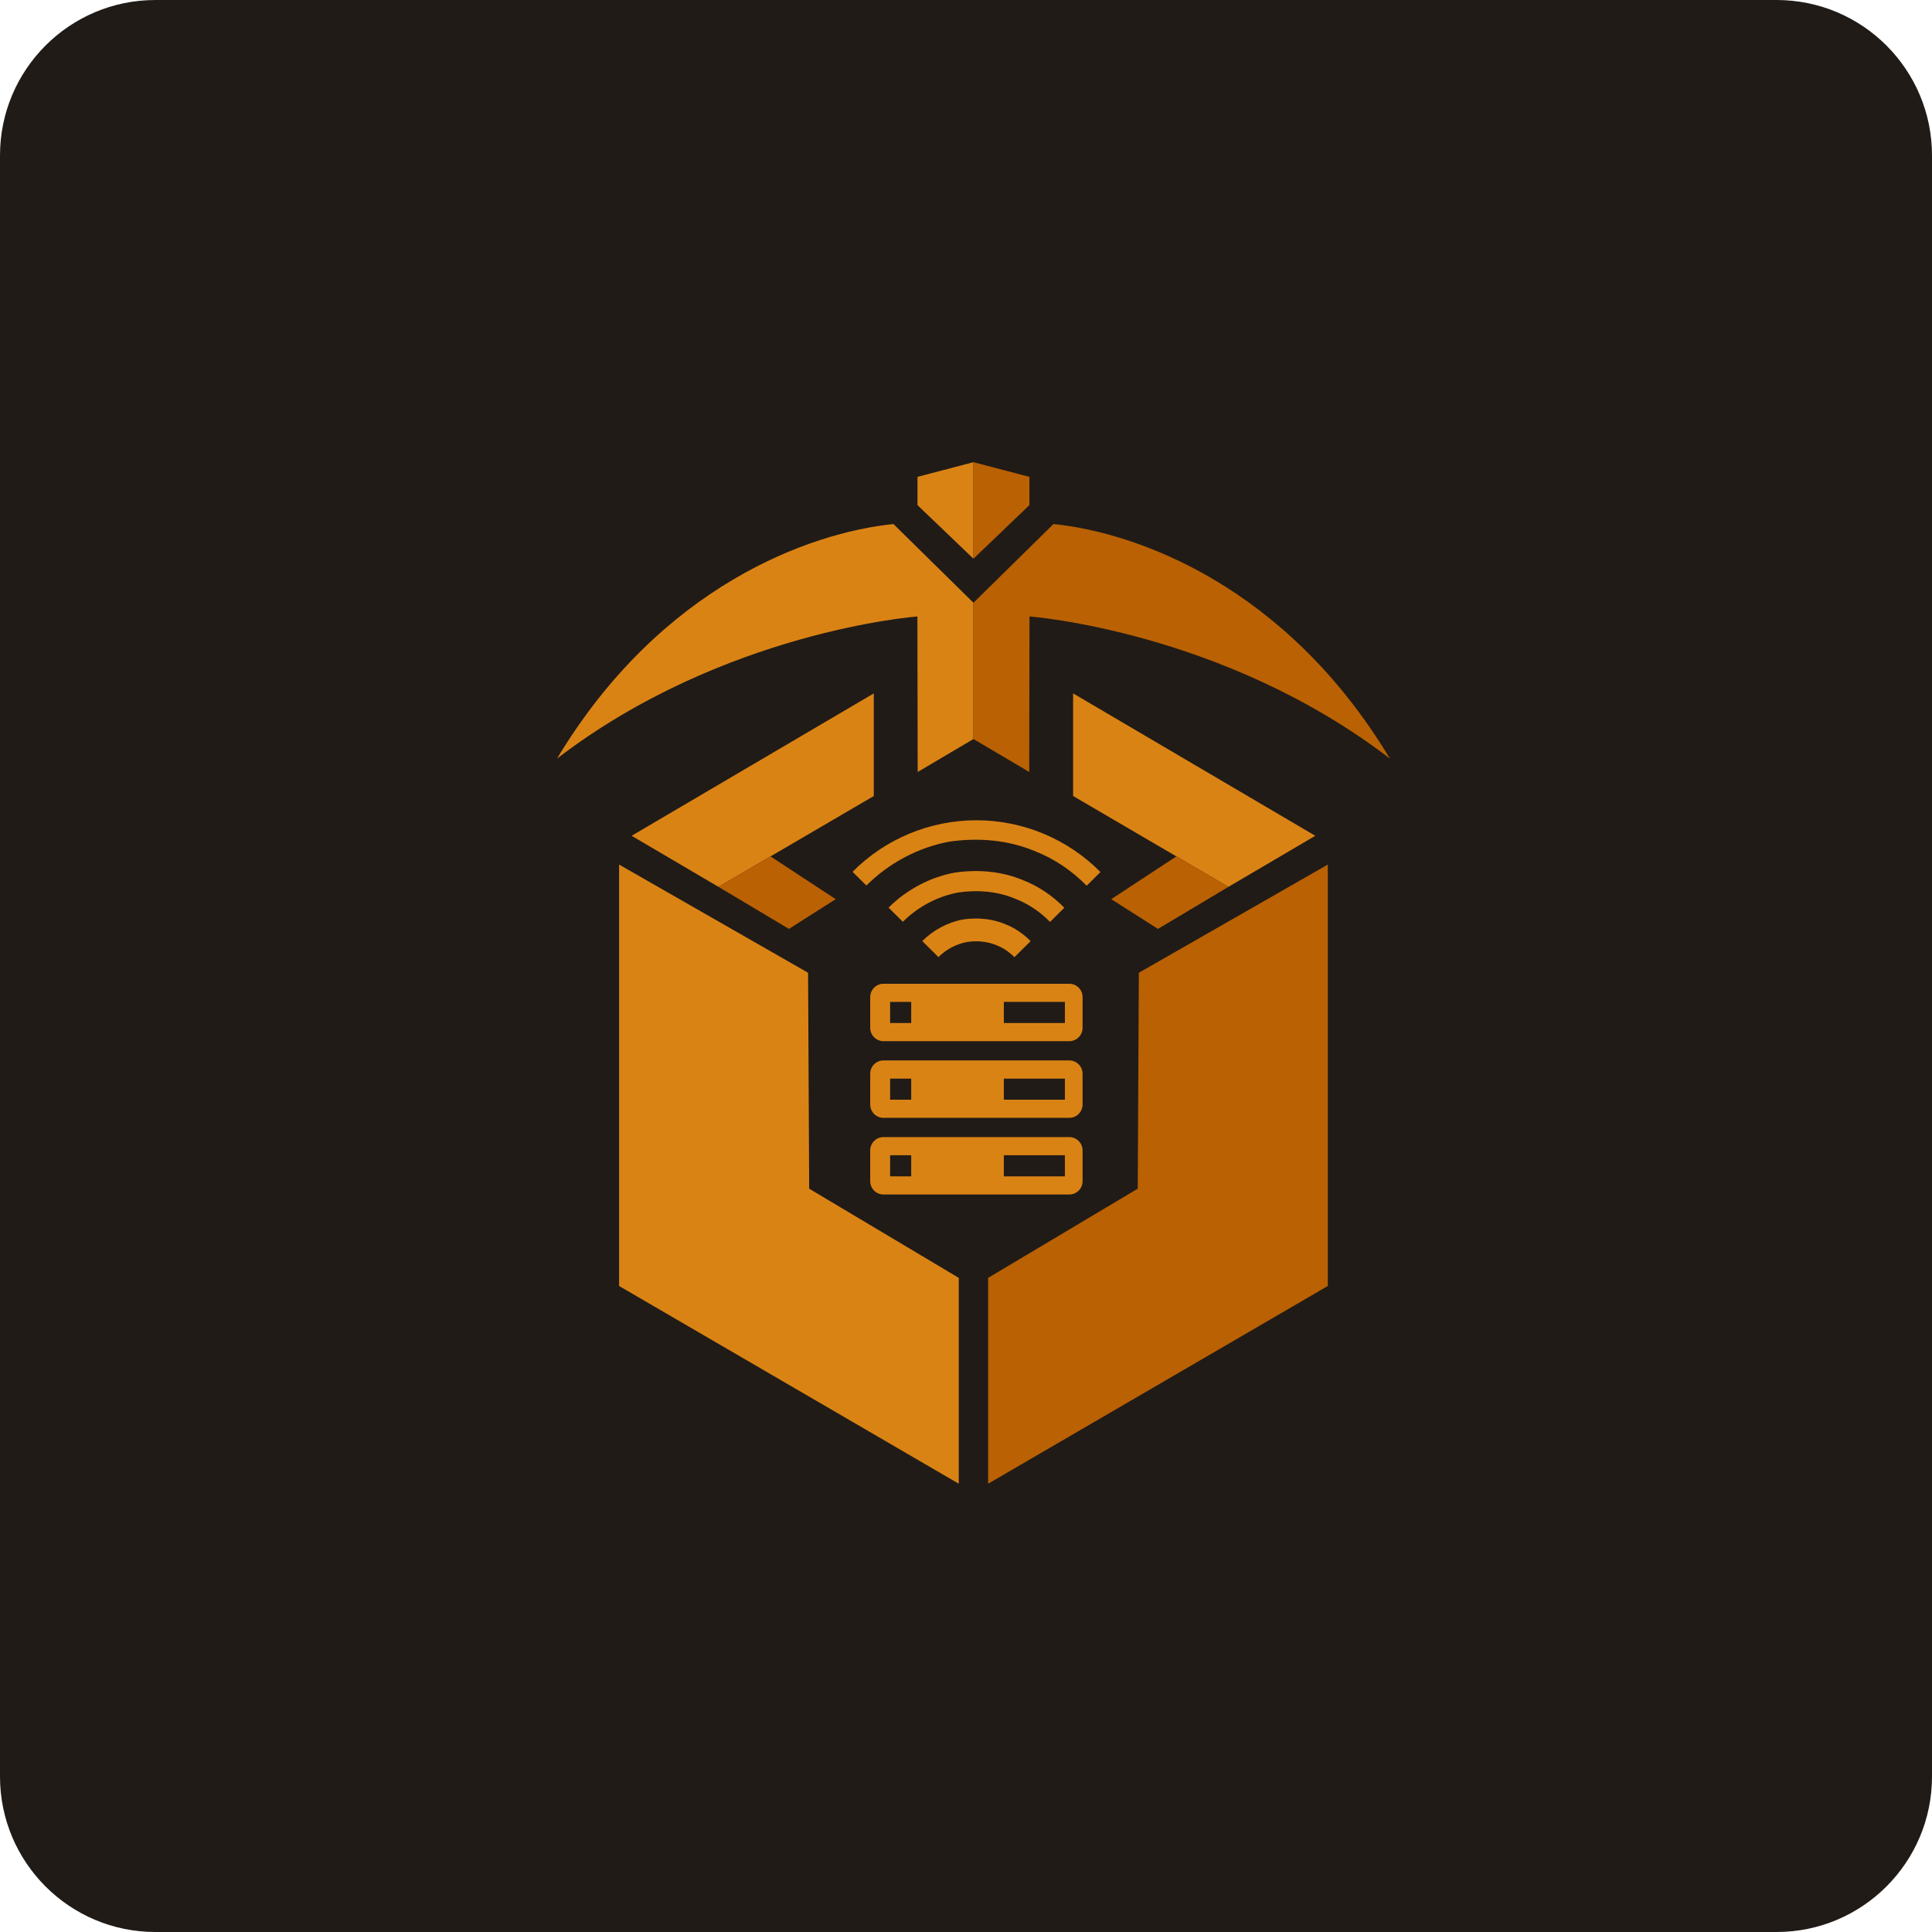
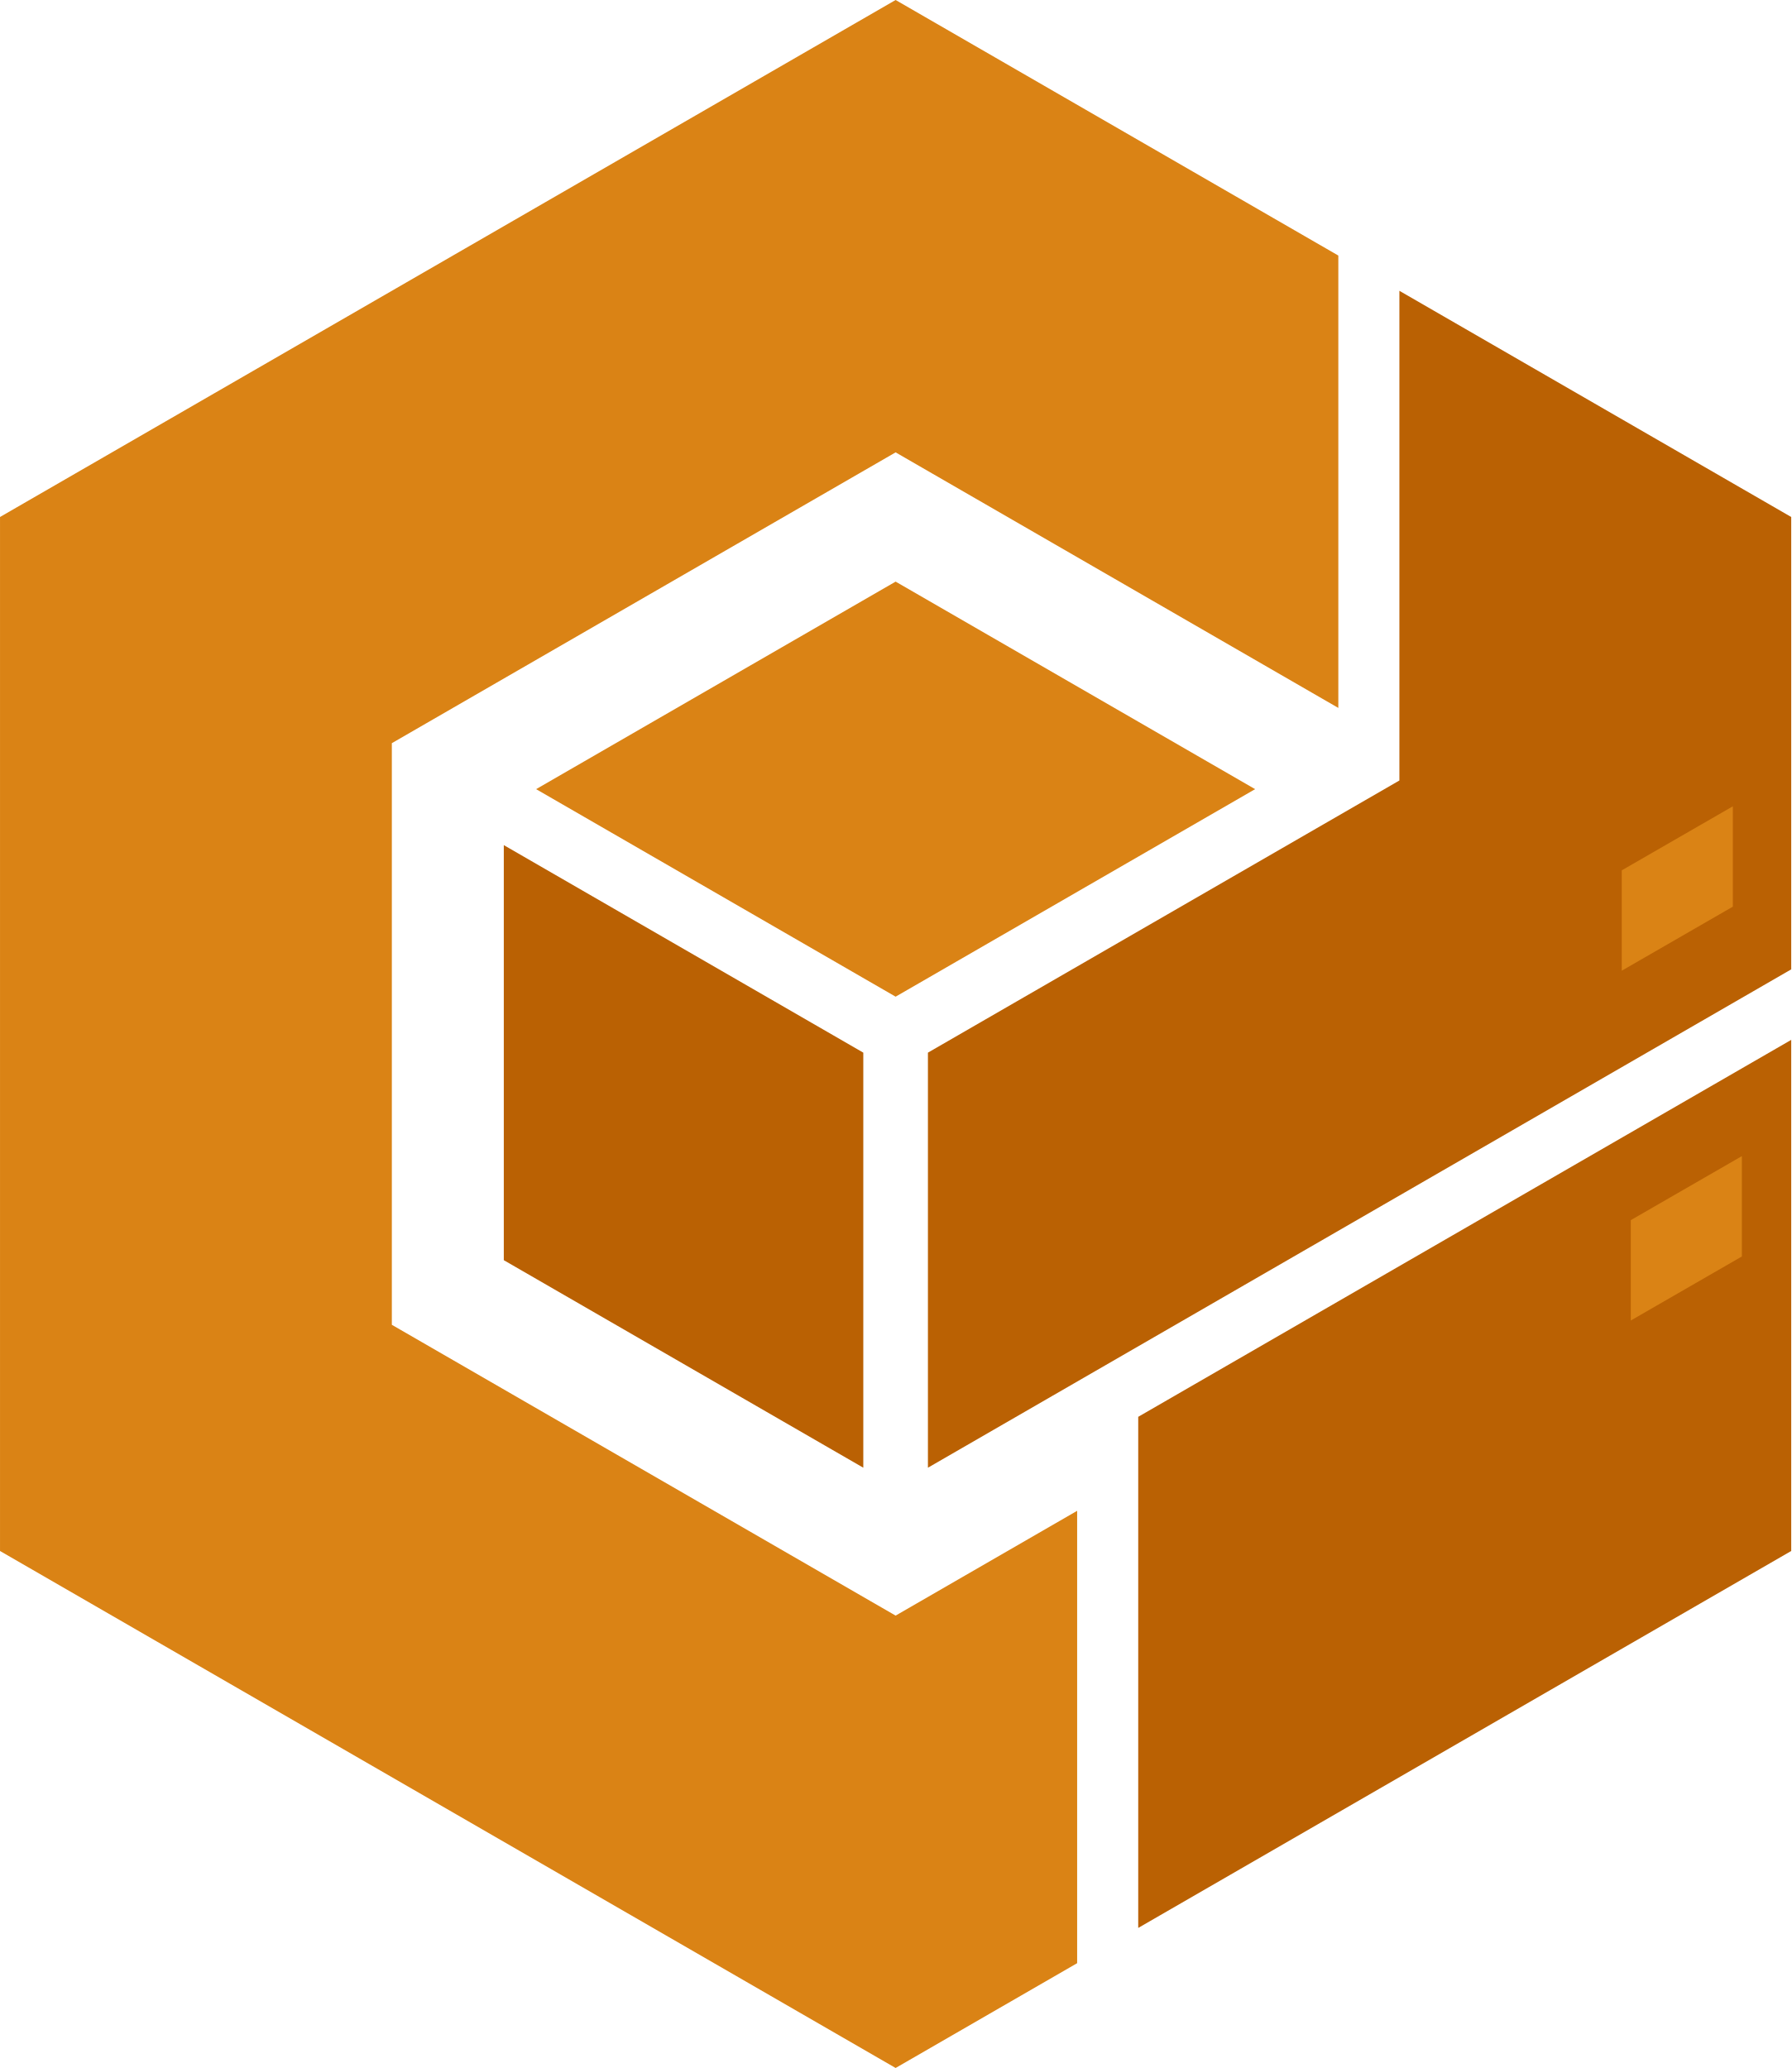
- <svg xmlns="http://www.w3.org/2000/svg" width="87mm" height="87mm" viewBox="0 0 87 87" version="1.1" id="svg1" xml:space="preserve">
+ <svg xmlns="http://www.w3.org/2000/svg" width="110.851" height="128" viewBox="0 0 29.329 33.867" version="1.1" id="svg1" xml:space="preserve">
  <defs id="defs1" />
-   <g id="layer1" transform="translate(-67.33412,-99.2883)">
-     <g id="g2462" transform="translate(-8.679802,-66.41652)">
-       <rect style="fill:#201b17;fill-opacity:1;stroke:none;stroke-width:0.318;stroke-dasharray:none;stroke-opacity:1" id="rect2461" width="87" height="87" x="76.014" y="165.705" ry="7" rx="7" />
-       <g id="g2461" transform="translate(58.18766,93.22428)">
-         <path style="fill:#da8315;fill-opacity:1;stroke:none;stroke-width:0.265px;stroke-linecap:butt;stroke-linejoin:miter;stroke-opacity:1" d="m 61.001,139.294 -2e-6,-9.27 -6.737,-4.016 -0.049,-9.723 -8.51,-4.872 2e-6,18.977 z" id="path2" />
-         <path style="fill:#da8315;fill-opacity:1;stroke:none;stroke-width:0.265px;stroke-linecap:butt;stroke-linejoin:miter;stroke-opacity:1" d="m 46.269,110.117 10.905,-6.412 v 4.621 l -6.995,4.09 z" id="path3" />
-         <path style="fill:#ba6103;fill-opacity:1;stroke:none;stroke-width:0.265px;stroke-linecap:butt;stroke-linejoin:miter;stroke-opacity:1" d="m 53.353,114.31 2.105,-1.339 -2.934,-1.926 -2.345,1.371 z" id="path4" />
-         <path style="fill:#da8315;fill-opacity:1;stroke:none;stroke-width:0.265px;stroke-linecap:butt;stroke-linejoin:miter;stroke-opacity:1" d="m 61.662,105.76 -2.512,1.484 -0.012,-7.003 c 0,0 -8.725,0.644 -16.229,6.4 4.68,-7.784 11.392,-10.179 15.15,-10.563 l 3.603,3.546 z" id="path5" />
-         <path style="fill:#da8315;fill-opacity:1;stroke:none;stroke-width:0.265px;stroke-linecap:butt;stroke-linejoin:miter;stroke-opacity:1" d="m 61.662,97.641 -2.52,-2.414 -2e-6,-1.273 2.52,-0.661 z" id="path6" />
-         <path style="fill:#ba6103;fill-opacity:1;stroke:none;stroke-width:0.265px;stroke-linecap:butt;stroke-linejoin:miter;stroke-opacity:1" d="m 62.323,139.294 2e-6,-9.27 6.737,-4.016 0.049,-9.723 8.51,-4.872 -2e-6,18.977 z" id="path2-9" />
-         <path style="fill:#da8315;fill-opacity:1;stroke:none;stroke-width:0.265px;stroke-linecap:butt;stroke-linejoin:miter;stroke-opacity:1" d="m 77.055,110.117 -10.905,-6.412 v 4.621 l 6.995,4.09 z" id="path3-3" />
-         <path style="fill:#ba6103;fill-opacity:1;stroke:none;stroke-width:0.265px;stroke-linecap:butt;stroke-linejoin:miter;stroke-opacity:1" d="m 69.971,114.31 -2.105,-1.339 2.934,-1.926 2.345,1.371 z" id="path4-6" />
-         <path style="fill:#ba6103;fill-opacity:1;stroke:none;stroke-width:0.265px;stroke-linecap:butt;stroke-linejoin:miter;stroke-opacity:1" d="m 61.662,105.76 2.512,1.484 0.012,-7.003 c 0,0 8.725,0.644 16.229,6.4 C 75.736,98.856 69.024,96.462 65.265,96.078 l -3.603,3.546 z" id="path5-0" />
-         <path style="fill:#ba6103;fill-opacity:1;stroke:none;stroke-width:0.265px;stroke-linecap:butt;stroke-linejoin:miter;stroke-opacity:1" d="m 61.662,97.641 2.52,-2.414 2e-6,-1.273 -2.52,-0.661 z" id="path6-6" />
-         <path id="rect2421" style="fill:#da8315;fill-opacity:1;stroke:none;stroke-width:0.354" d="m 57.613,120.233 c -0.332,0 -0.6,0.268 -0.6,0.6 v 1.385 c 0,0.332 0.268,0.6 0.6,0.6 h 8.363 c 0.332,0 0.6,-0.268 0.6,-0.6 v -1.385 c 0,-0.332 -0.268,-0.6 -0.6,-0.6 z m 0.296,0.818 h 0.95 v 0.95 h -0.95 z m 5.121,0 h 2.75 v 0.95 h -2.75 z" />
-         <path id="rect2421-3" style="fill:#da8315;fill-opacity:1;stroke:none;stroke-width:0.354" d="m 57.613,123.685 c -0.332,0 -0.6,0.268 -0.6,0.6 v 1.385 c 0,0.332 0.268,0.6 0.6,0.6 h 8.363 c 0.332,0 0.6,-0.268 0.6,-0.6 v -1.385 c 0,-0.332 -0.268,-0.6 -0.6,-0.6 z m 0.296,0.818 h 0.95 v 0.95 h -0.95 z m 5.121,0 h 2.75 v 0.95 h -2.75 z" />
-         <path id="rect2421-2" style="fill:#da8315;fill-opacity:1;stroke:none;stroke-width:0.354" d="m 57.613,116.78 c -0.332,0 -0.6,0.268 -0.6,0.6 v 1.385 c 0,0.332 0.268,0.6 0.6,0.6 h 8.363 c 0.332,0 0.6,-0.268 0.6,-0.6 v -1.385 c 0,-0.332 -0.268,-0.6 -0.6,-0.6 z m 0.296,0.818 h 0.95 v 0.95 h -0.95 z m 5.121,0 h 2.75 v 0.95 h -2.75 z" />
-         <path id="path2452" style="fill:#da8315;fill-opacity:1;stroke:none;stroke-width:0.106;stroke-opacity:1" d="m 63.506,115.583 c -0.227,-0.231 -0.499,-0.418 -0.803,-0.537 -0.418,-0.175 -0.88,-0.212 -1.327,-0.148 -0.488,0.09 -0.941,0.334 -1.29,0.682 l -0.728,-0.723 c 0.497,-0.496 1.144,-0.844 1.839,-0.972 0.637,-0.092 1.296,-0.04 1.893,0.21 0.434,0.17 0.823,0.435 1.146,0.766 z m 1.605,-1.588 c -0.439,-0.449 -0.968,-0.81 -1.558,-1.04 -0.81,-0.34 -1.706,-0.411 -2.571,-0.286 -0.945,0.175 -1.823,0.647 -2.499,1.321 l -0.643,-0.638 c 0.807,-0.805 1.856,-1.369 2.984,-1.578 1.034,-0.149 2.103,-0.065 3.07,0.341 0.704,0.275 1.335,0.706 1.86,1.242 z m 1.648,-1.63 c -0.658,-0.672 -1.448,-1.212 -2.331,-1.557 -1.212,-0.509 -2.553,-0.615 -3.848,-0.428 -1.414,0.262 -2.729,0.968 -3.74,1.977 l -0.622,-0.618 c 1.475,-1.486 3.483,-2.321 5.576,-2.321 2.099,0 4.11,0.84 5.587,2.331 z" />
+   <g id="layer1" transform="translate(-106.1373,115.1769)">
+     <g id="g83" transform="matrix(0.09921875,0,0,0.09921875,103.8686,-115.1769)">
+       <g id="g82" transform="translate(-387.9541,9.4069)" style="fill:#ba6103;fill-opacity:1">
+         <path d="m 641.759,119.418 -77.806,44.921 v 68.508 L 706.423,150.592 V 75.926 L 641.759,38.593 Z" style="fill:#ba6103;fill-opacity:1;stroke-width:0.167" id="path56" />
+         <path d="M 706.423,162.23 598.658,224.448 v 84.362 L 706.423,246.593 Z" style="fill:#ba6103;fill-opacity:1;stroke-width:0.167" id="path75" />
+         <path d="m 553.287,232.847 v -68.508 l -59.329,-34.254 v 68.508 z" style="fill:#ba6103;fill-opacity:1;stroke-width:0.167" id="path58" />
+       </g>
+       <g id="g81" transform="translate(-387.9541,9.4069)" style="fill:#da8315;fill-opacity:1">
+         <path d="M 631.681,107.441 631.68,32.774 558.62,-9.407 410.819,75.926 V 246.593 l 147.801,85.333 29.959,-17.297 v -74.667 l -29.959,17.297 -83.138,-48 v -96 l 83.138,-48 z" style="fill:#da8315;fill-opacity:1;stroke-width:0.167" id="path81" />
+         <path d="m 617.95,120.847 -59.329,-34.254 -59.329,34.254 59.329,34.254 z" style="fill:#da8315;fill-opacity:1;stroke-width:0.167" id="path54" />
+         <rect style="fill:#da8315;fill-opacity:1;stroke:none;stroke-width:0.184;stroke-dasharray:none;stroke-opacity:1" id="rect81" width="21.16" height="16.565" x="-806.056" y="-600.644" transform="matrix(-0.8662872,0.4995462,0,-1,0,0)" />
+         <rect style="fill:#da8315;fill-opacity:1;stroke:none;stroke-width:0.184;stroke-dasharray:none;stroke-opacity:1" id="rect81-5" width="21.16" height="16.565" x="-804.337" y="-542.047" transform="matrix(-0.8662872,0.4995462,0,-1,0,0)" />
      </g>
    </g>
  </g>
</svg>
